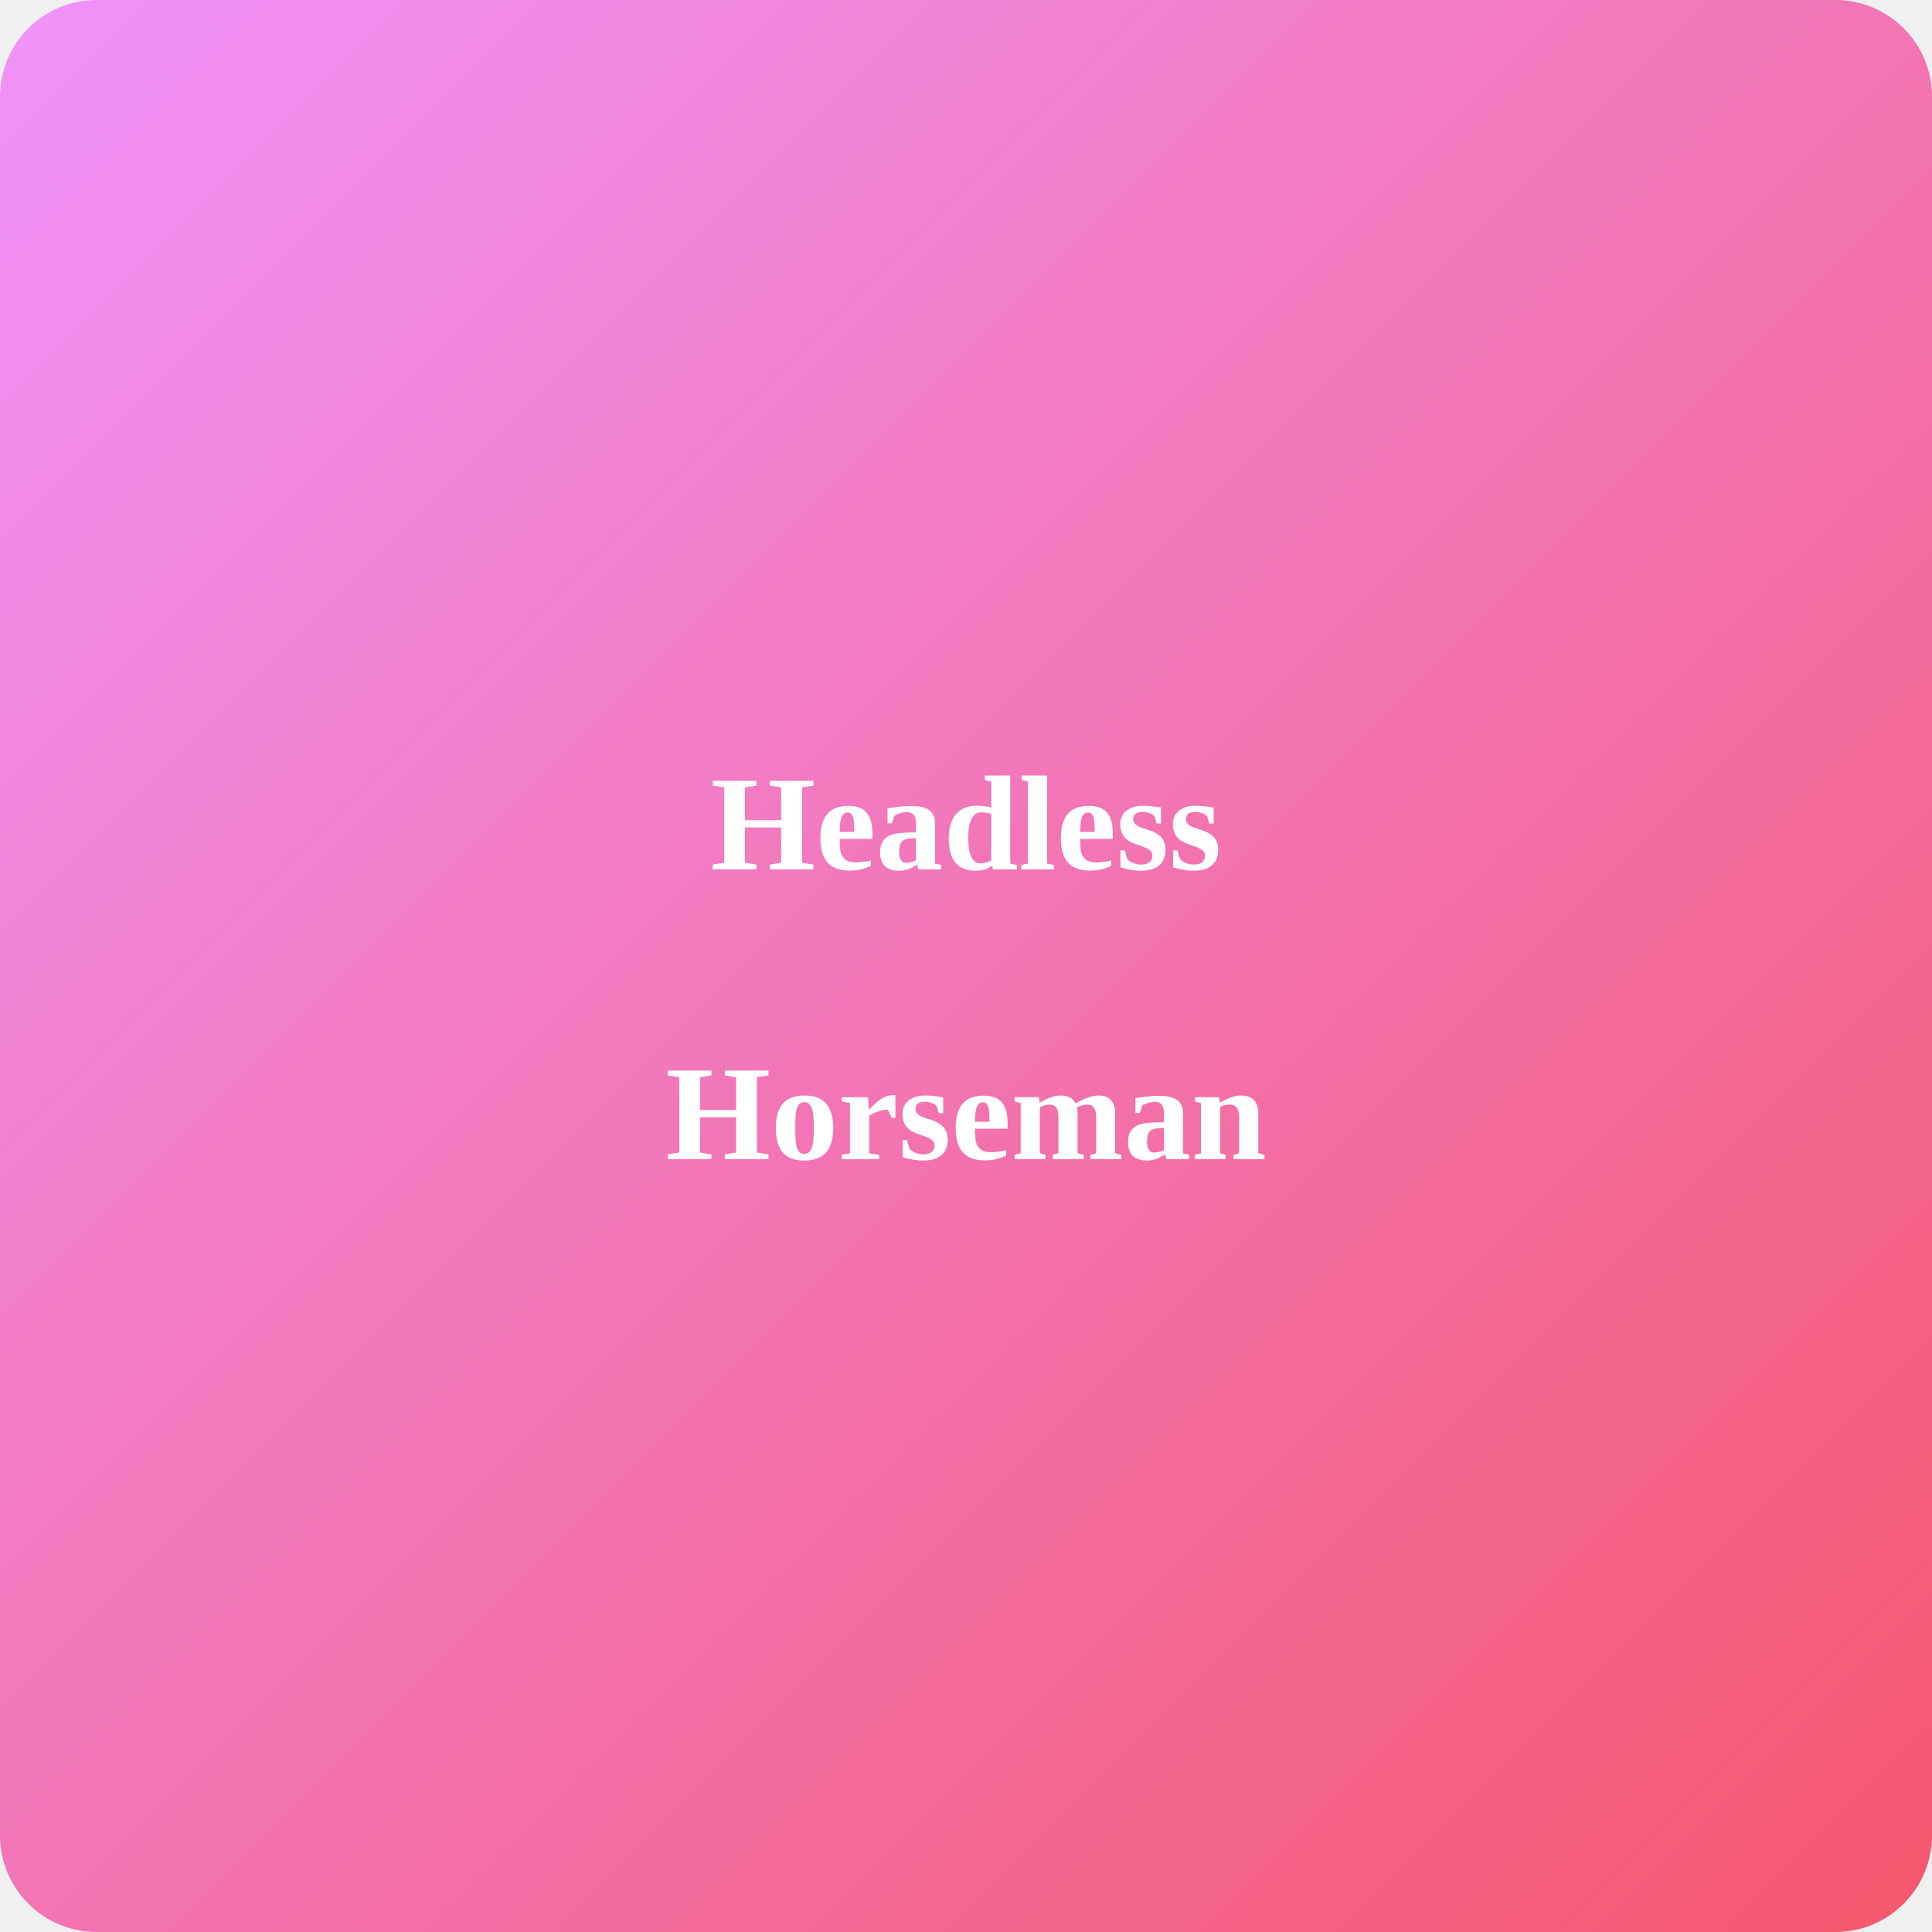
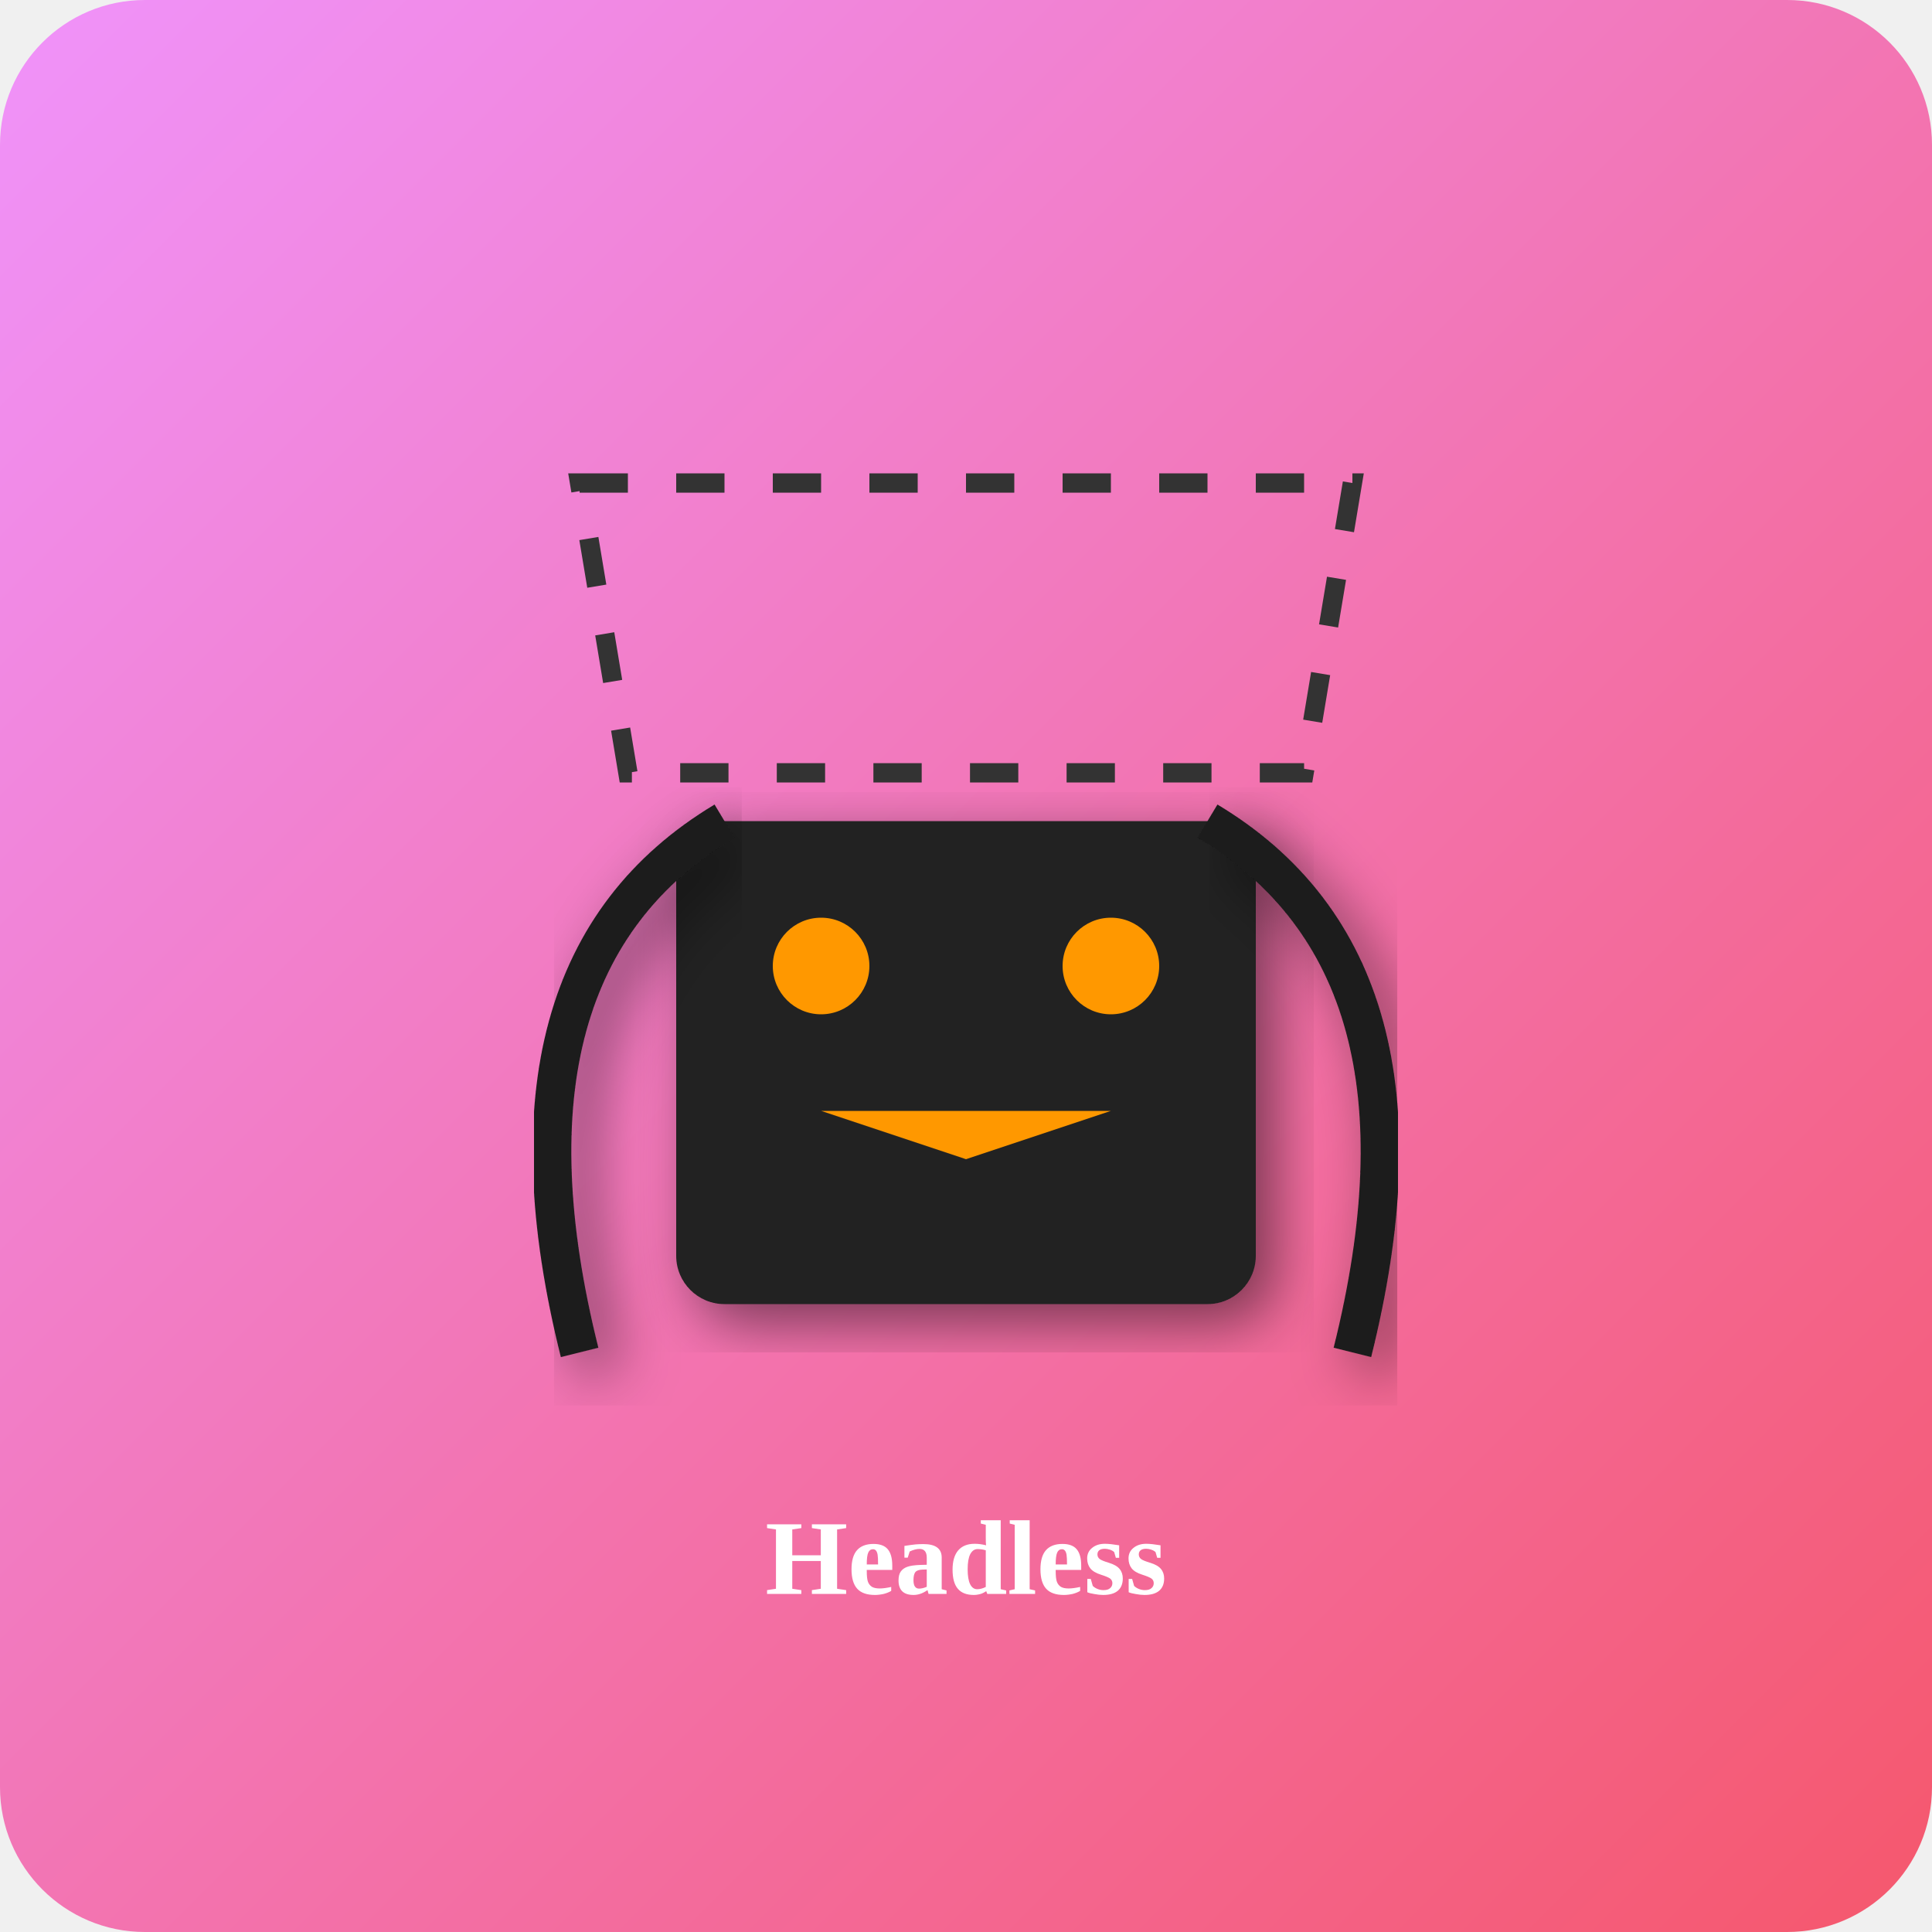
<svg xmlns="http://www.w3.org/2000/svg" viewBox="0 0 200 200">
  <defs>
    <linearGradient id="grad" x1="0%" y1="0%" x2="100%" y2="100%">
      <stop offset="0%" style="stop-color:#f093fb;stop-opacity:1" />
      <stop offset="100%" style="stop-color:#f5576c;stop-opacity:1" />
    </linearGradient>
+     <filter id="shadow">
+       <feDropShadow dx="2" dy="2" stdDeviation="3" flood-opacity="0.5" />
+     </filter>
  </defs>
-   <rect width="200" height="200" fill="url(#grad)" rx="10" />
-   <text x="100" y="90" font-size="14" font-weight="bold" fill="white" text-anchor="middle">Headless</text>
-   <text x="100" y="120" font-size="14" font-weight="bold" fill="white" text-anchor="middle">Horseman</text>
+   <rect width="200" height="200" fill="url(#grad)" rx="15" />
+   <path d="M 60 50 L 140 50 L 135 80 L 65 80 Z" fill="none" stroke="#333" stroke-width="2" stroke-dasharray="5,5" />
+   <rect x="70" y="85" width="60" height="50" rx="5" fill="#222" filter="url(#shadow)" />
+   <circle cx="85" cy="100" r="5" fill="#ff9800" />
+   <circle cx="115" cy="100" r="5" fill="#ff9800" />
+   <path d="M 85 115 L 100 120 L 115 115" fill="#ff9800" />
+   <path d="M 75 85 Q 50 100 60 140" stroke="#1a1a1a" stroke-width="4" fill="none" filter="url(#shadow)" />
+   <path d="M 125 85 Q 150 100 140 140" stroke="#1a1a1a" stroke-width="4" fill="none" filter="url(#shadow)" />
+   <text x="100" y="165" font-size="11" font-weight="bold" fill="white" text-anchor="middle">Headless</text>
</svg>
